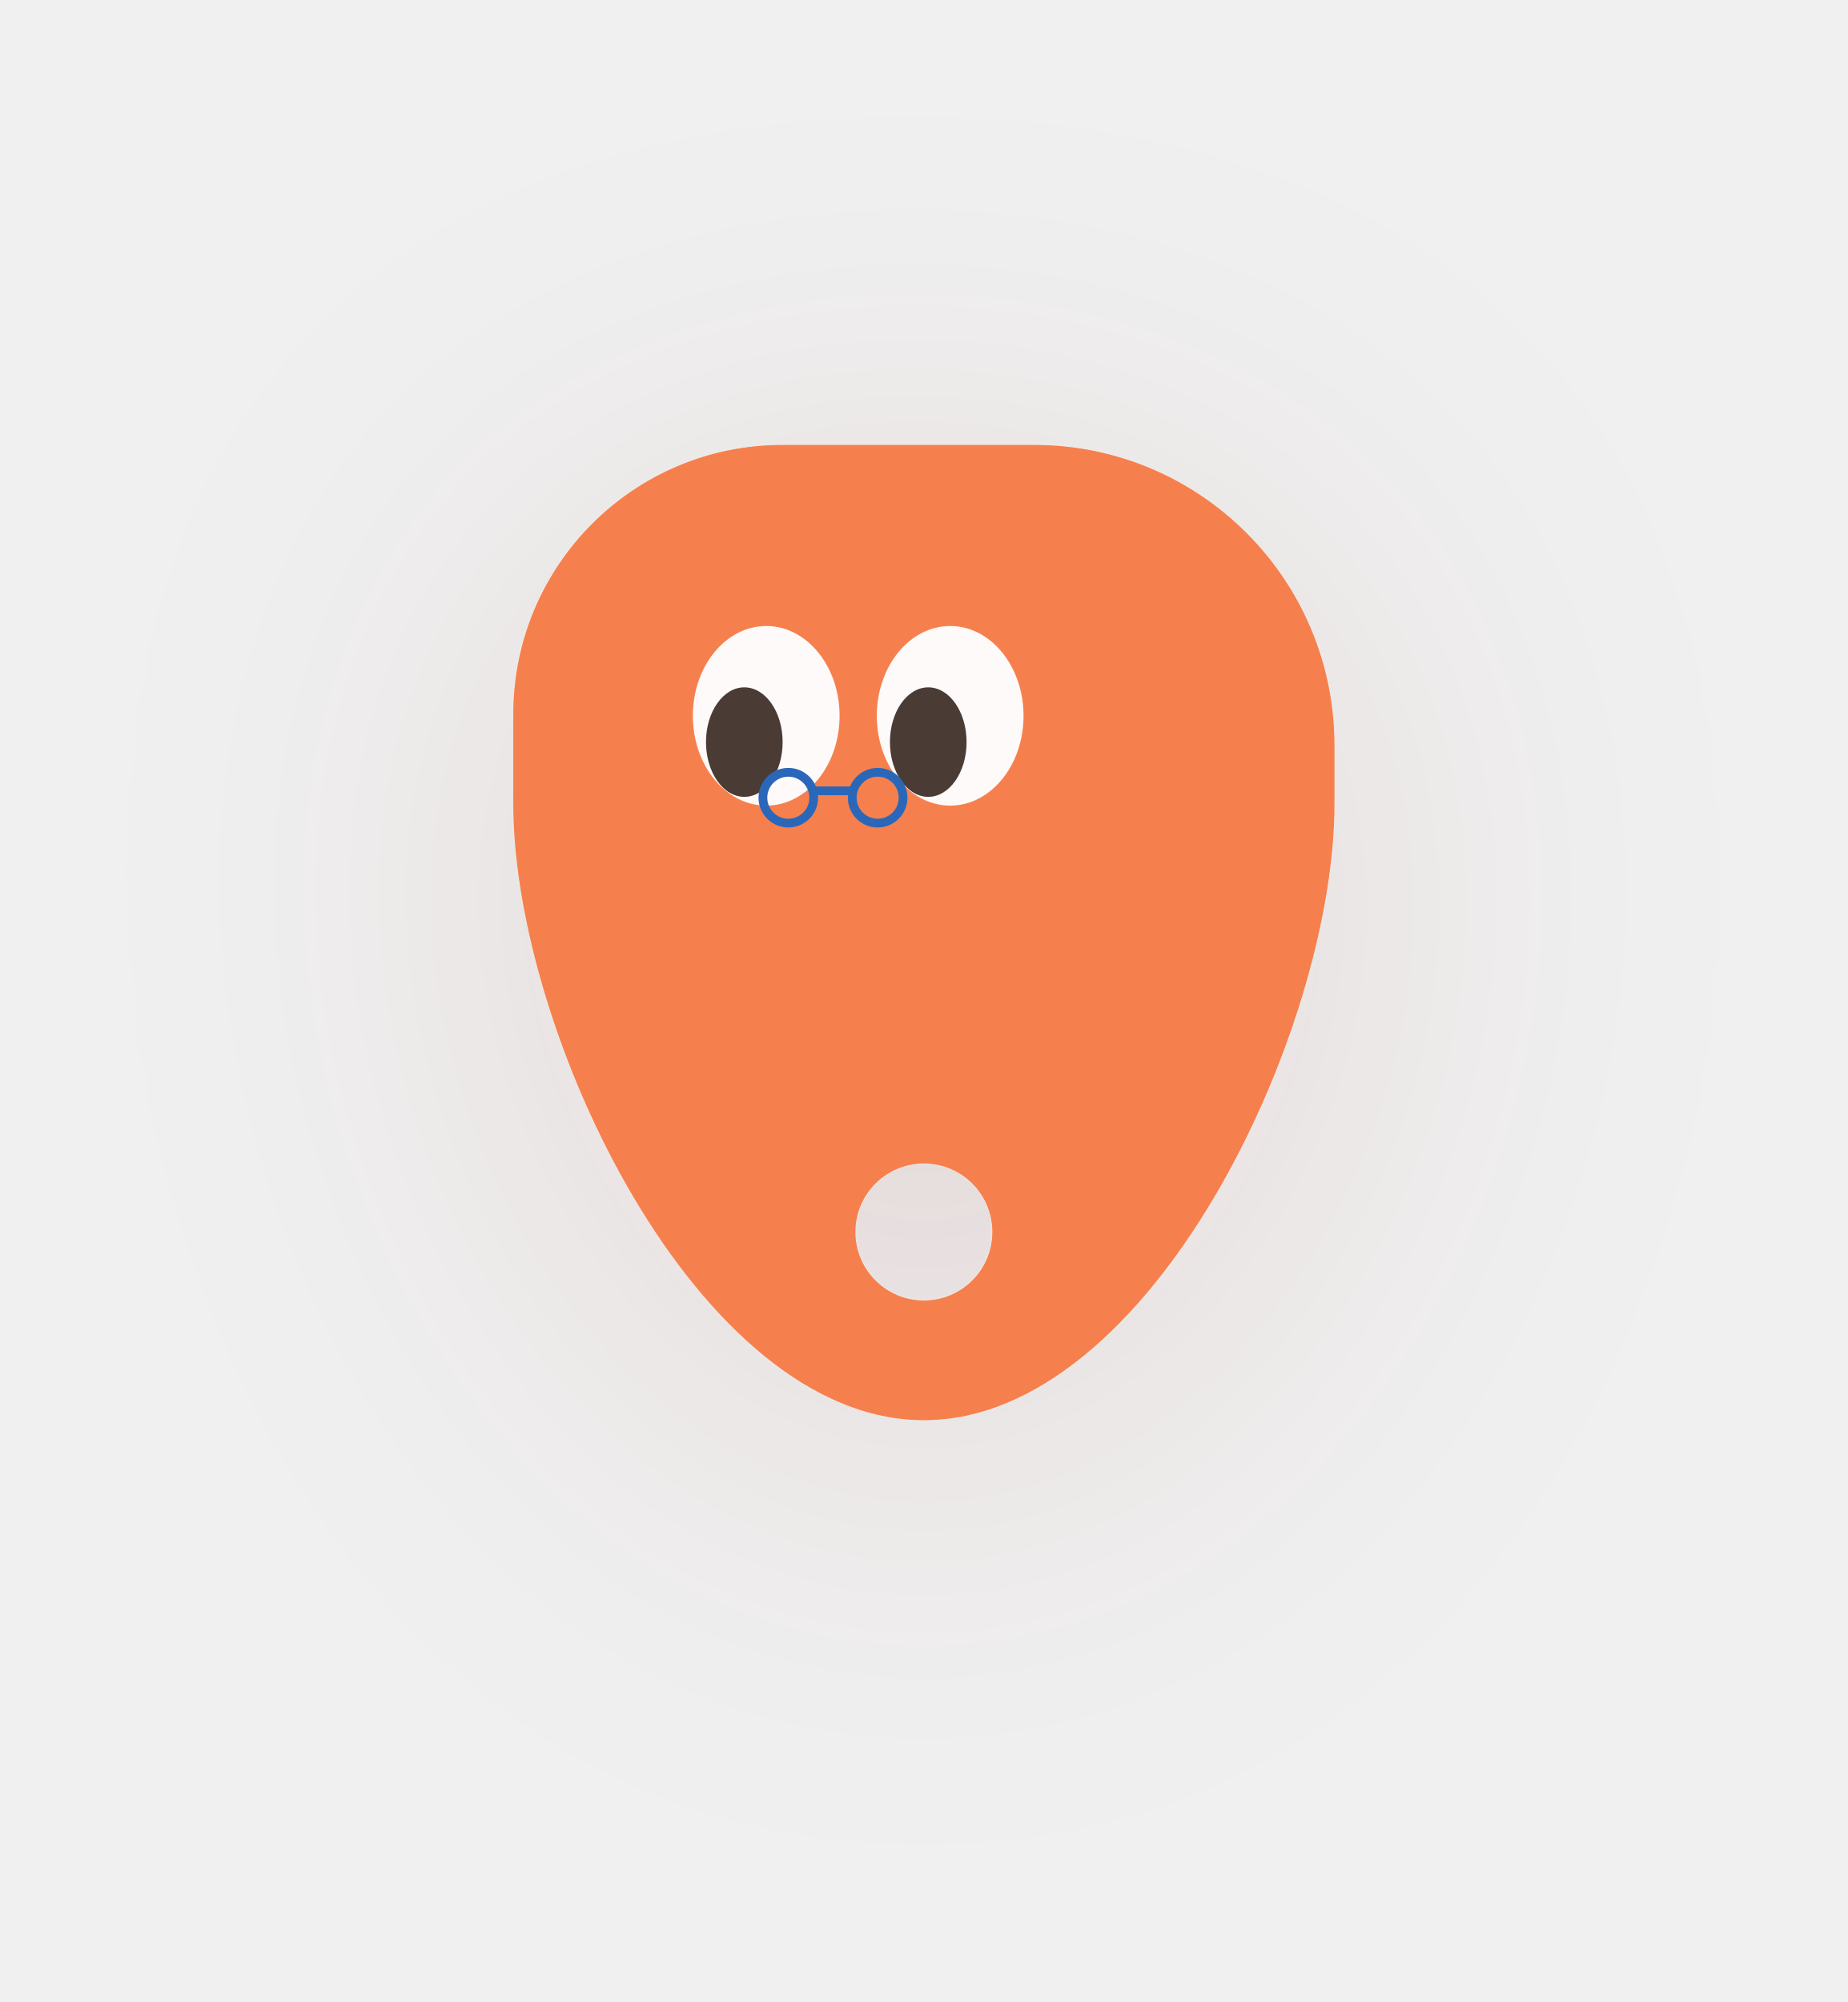
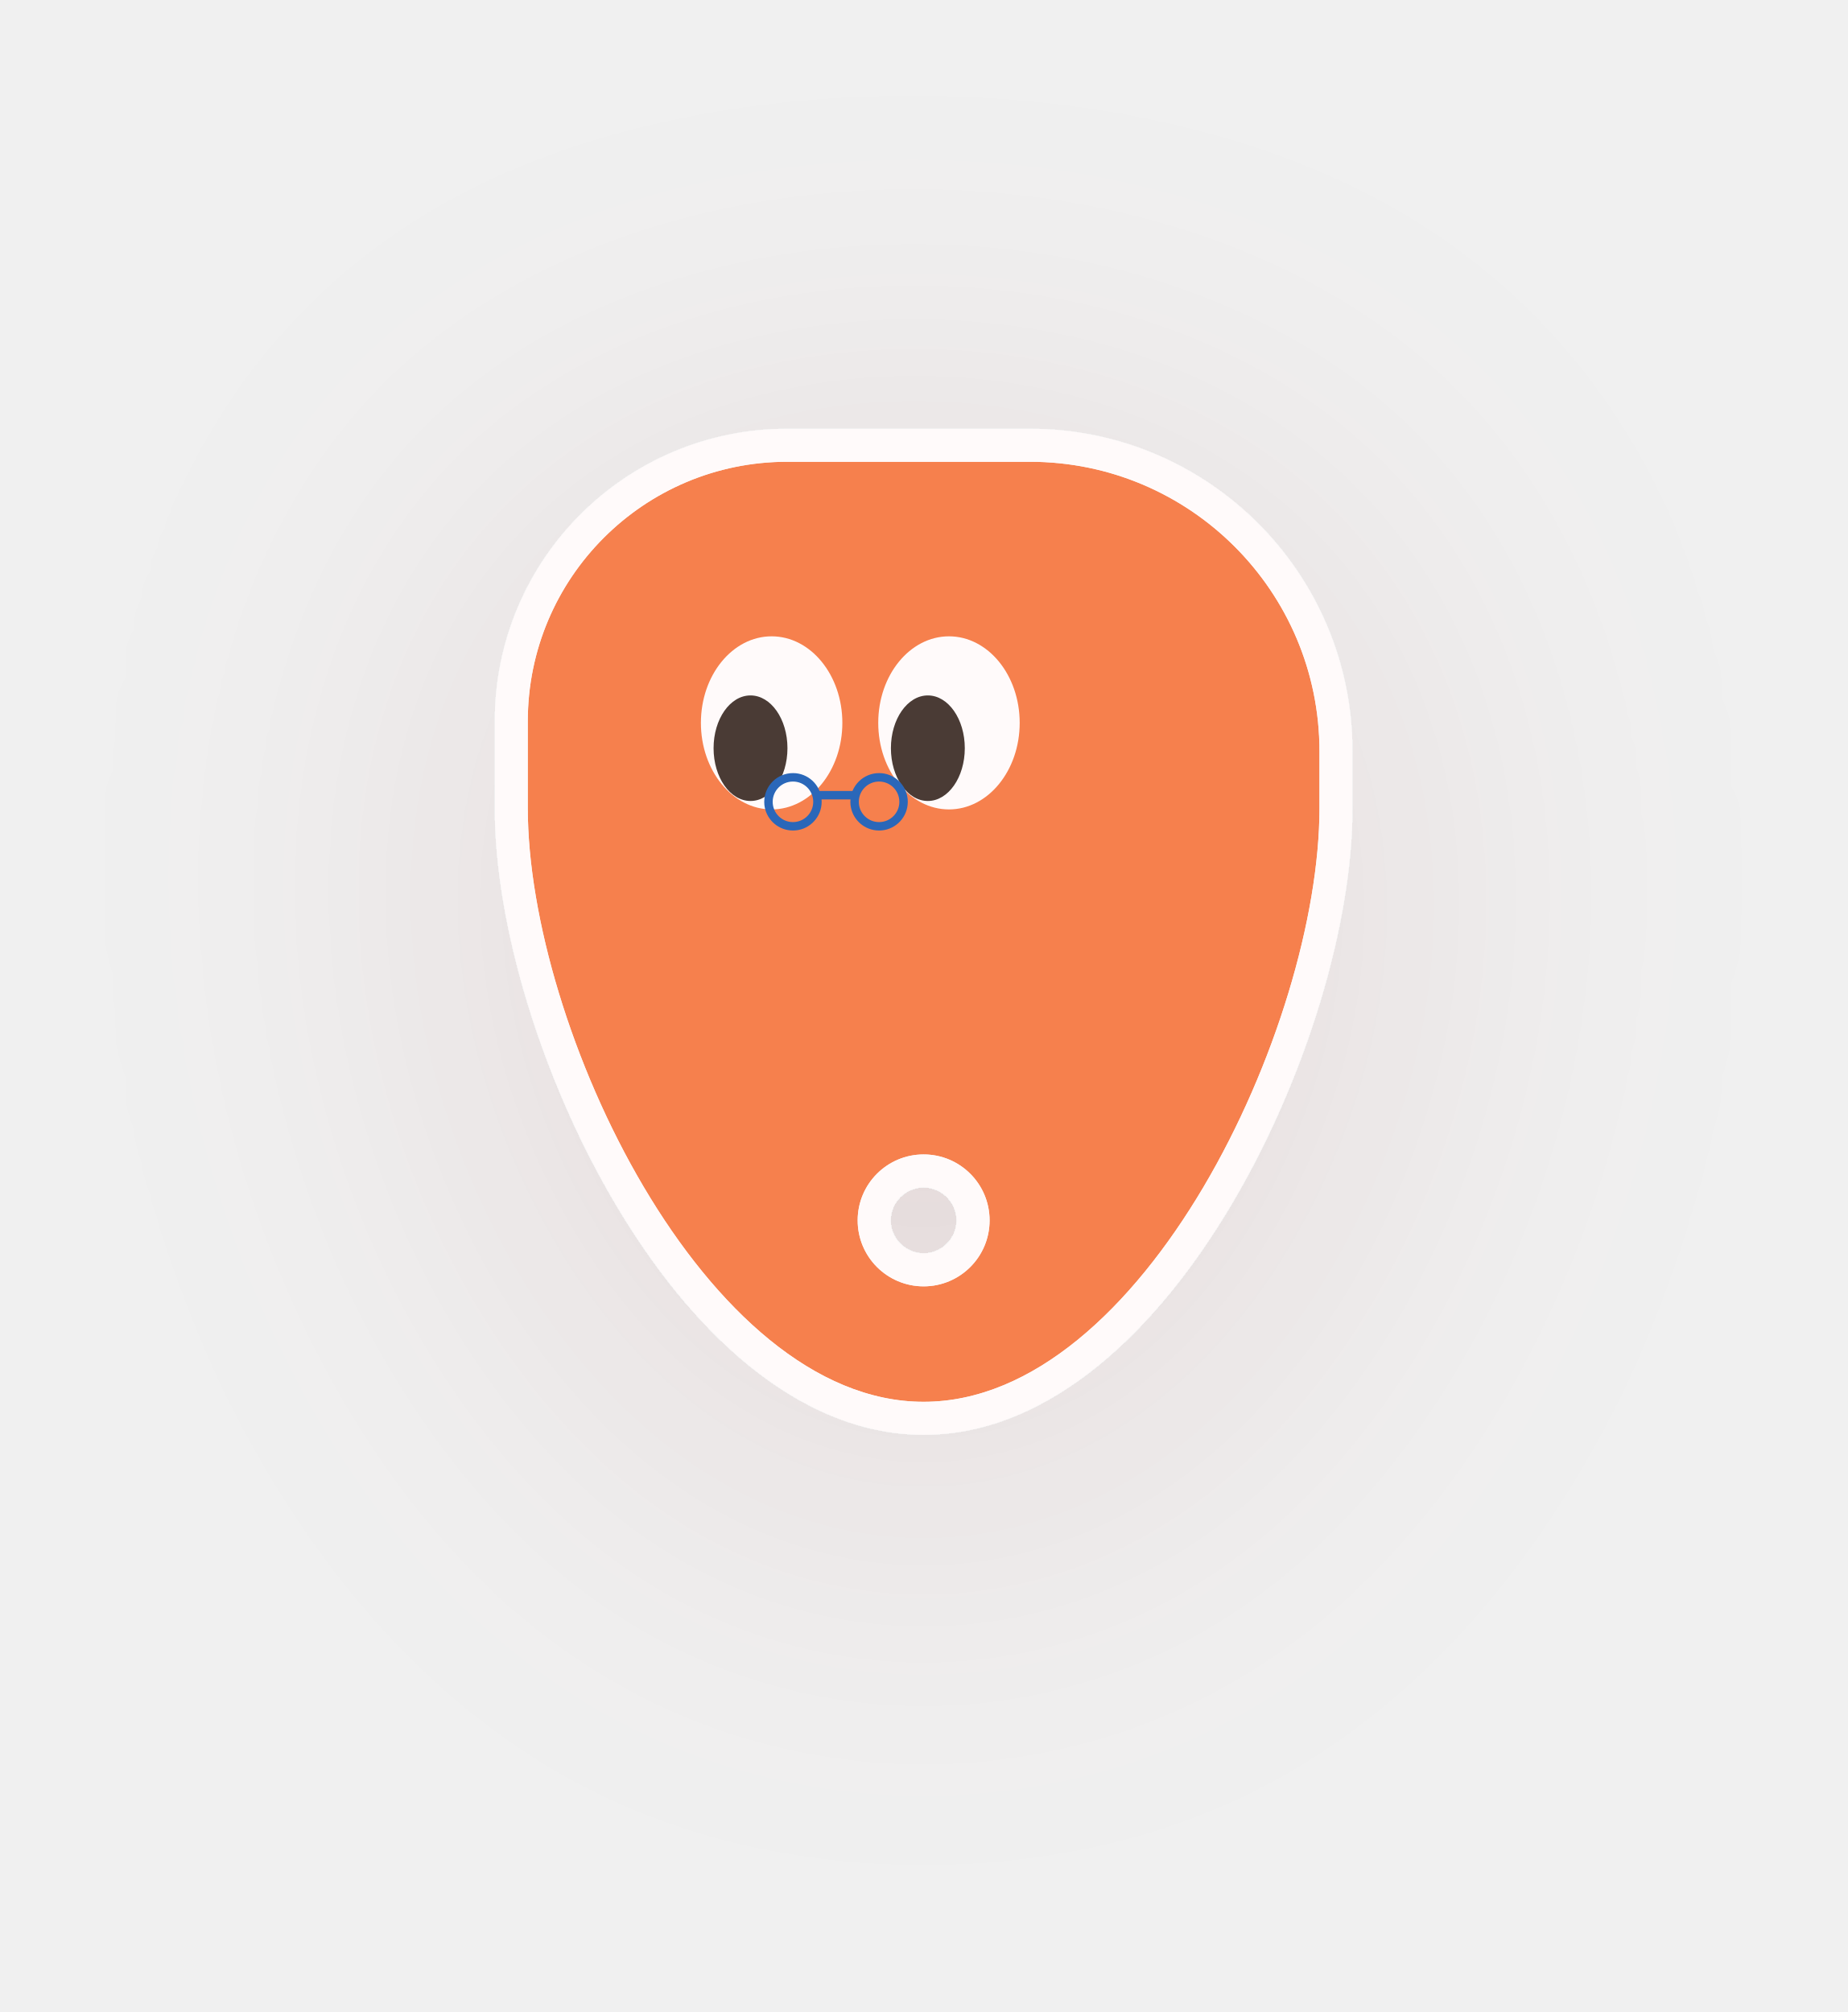
- <svg xmlns="http://www.w3.org/2000/svg" width="108" height="117" viewBox="0 0 108 117" fill="none">
-   <g filter="url(#filter0_d_1654_11807)">
-     <path d="M60.44 26C70.138 26 78 33.862 78 43.56V47C78 60.255 67.255 83 54 83C40.745 83 30 60.255 30 47V41.733C30 33.044 37.044 26 45.733 26H60.44ZM54 68C51.791 68 50 69.791 50 72C50 74.209 51.791 76 54 76C56.209 76 58 74.209 58 72C58 69.791 56.209 68 54 68Z" fill="#F6804D" />
-     <path d="M49.073 41.833C49.073 44.731 47.153 47.081 44.785 47.081C42.417 47.081 40.497 44.731 40.497 41.833C40.497 38.934 42.417 36.585 44.785 36.585C47.153 36.585 49.073 38.934 49.073 41.833Z" fill="#FFFAFA" />
-     <path d="M45.744 43.368C45.744 45.136 44.742 46.569 43.504 46.569C42.267 46.569 41.264 45.136 41.264 43.368C41.264 41.601 42.267 40.169 43.504 40.169C44.742 40.169 45.744 41.601 45.744 43.368Z" fill="#4A3B35" />
-     <path d="M59.825 41.833C59.825 44.731 57.905 47.081 55.537 47.081C53.169 47.081 51.249 44.731 51.249 41.833C51.249 38.934 53.169 36.585 55.537 36.585C57.905 36.585 59.825 38.934 59.825 41.833Z" fill="#FFFAFA" />
-     <path d="M56.496 43.368C56.496 45.136 55.493 46.569 54.256 46.569C53.019 46.569 52.016 45.136 52.016 43.368C52.016 41.601 53.019 40.169 54.256 40.169C55.493 40.169 56.496 41.601 56.496 43.368Z" fill="#4A3B35" />
-     <path d="M47.305 46.62C47.305 45.941 46.755 45.39 46.077 45.39C45.398 45.39 44.847 45.941 44.847 46.62C44.847 47.298 45.398 47.848 46.077 47.848V48.36L45.898 48.351C45.079 48.268 44.428 47.617 44.344 46.797L44.335 46.62C44.335 45.658 45.115 44.878 46.077 44.878L46.255 44.887C47.132 44.976 47.817 45.718 47.817 46.62L47.808 46.797C47.719 47.675 46.978 48.36 46.077 48.36V47.848C46.755 47.848 47.305 47.298 47.305 46.62Z" fill="#2A67B9" />
-     <path d="M52.528 46.62C52.528 45.941 51.977 45.39 51.299 45.39C50.62 45.39 50.069 45.941 50.069 46.62C50.07 47.298 50.62 47.848 51.299 47.848V48.36L51.12 48.351C50.301 48.268 49.65 47.617 49.566 46.797L49.558 46.62C49.558 45.658 50.337 44.878 51.299 44.878L51.477 44.887C52.354 44.976 53.039 45.718 53.039 46.62L53.03 46.797C52.941 47.675 52.2 48.36 51.299 48.36V47.848C51.977 47.848 52.527 47.298 52.528 46.62Z" fill="#2A67B9" />
-     <path d="M49.994 45.962V46.474H47.672V45.962H49.994Z" fill="#2A67B9" />
+ <svg xmlns="http://www.w3.org/2000/svg" width="56" height="61" viewBox="0 0 56 61" fill="none">
+   <g filter="url(#filter0_d_1701_10598)">
+     <mask id="path-1-outside-1_1701_10598" maskUnits="userSpaceOnUse" x="15" y="13" width="26" height="31" fill="black">
+       <rect fill="white" x="15" y="13" width="26" height="31" />
+       <path d="M31.22 14C36.069 14 40 17.931 40 22.78V24.5C40 31.127 34.627 42.5 28 42.5C21.373 42.5 16 31.127 16 24.5V21.867C16 17.523 19.523 14 23.867 14H31.22ZM28 35C26.895 35 26 35.895 26 37C26 38.105 26.895 39 28 39C29.105 39 30 38.105 30 37C30 35.895 29.105 35 28 35Z" />
+     </mask>
+     <path d="M31.22 14C36.069 14 40 17.931 40 22.78V24.5C40 31.127 34.627 42.5 28 42.5C21.373 42.5 16 31.127 16 24.5V21.867C16 17.523 19.523 14 23.867 14H31.22ZM28 35C26.895 35 26 35.895 26 37C26 38.105 26.895 39 28 39C29.105 39 30 38.105 30 37C30 35.895 29.105 35 28 35Z" fill="#F6804D" />
+     <path d="M31.22 14L31.22 13H31.22V14ZM40 22.78H41V22.78L40 22.78ZM16 24.5H15H16ZM31.22 14L31.22 15C35.517 15 39 18.483 39 22.78L40 22.78L41 22.78C41 17.379 36.621 13 31.22 13L31.22 14ZM40 22.78H39V24.5H40H41V22.78H40ZM40 24.5H39C39 27.598 37.726 31.924 35.625 35.476C34.579 37.244 33.358 38.77 32.039 39.844C30.722 40.918 29.36 41.5 28 41.5V42.5V43.5C29.954 43.5 31.749 42.661 33.303 41.395C34.855 40.13 36.22 38.398 37.346 36.494C39.588 32.704 41 28.029 41 24.5H40ZM28 42.5V41.5C26.64 41.5 25.278 40.918 23.961 39.844C22.642 38.77 21.421 37.244 20.375 35.476C18.274 31.924 17 27.598 17 24.5H16H15C15 28.029 16.412 32.704 18.654 36.494C19.78 38.398 21.145 40.13 22.697 41.395C24.251 42.661 26.046 43.5 28 43.5V42.5ZM16 24.5H17V21.867H16H15V24.5H16ZM16 21.867H17C17 18.075 20.075 15 23.867 15V14V13C18.97 13 15 16.97 15 21.867H16ZM23.867 14V15H31.22V14V13H23.867V14ZM28 35V34C26.343 34 25 35.343 25 37H26H27C27 36.448 27.448 36 28 36V35ZM26 37H25C25 38.657 26.343 40 28 40V39V38C27.448 38 27 37.552 27 37H26ZM28 39V40C29.657 40 31 38.657 31 37H30H29C29 37.552 28.552 38 28 38V39ZM30 37H31C31 35.343 29.657 34 28 34V35V36C28.552 36 29 36.448 29 37H30Z" fill="#FFFAFA" mask="url(#path-1-outside-1_1701_10598)" />
+     <path d="M25.536 21.916C25.536 23.365 24.576 24.54 23.392 24.54C22.208 24.54 21.248 23.365 21.248 21.916C21.248 20.467 22.208 19.292 23.392 19.292C24.576 19.292 25.536 20.467 25.536 21.916Z" fill="#FFFAFA" />
+     <path d="M23.872 22.684C23.872 23.568 23.37 24.284 22.752 24.284C22.133 24.284 21.632 23.568 21.632 22.684C21.632 21.8 22.133 21.084 22.752 21.084C23.37 21.084 23.872 21.8 23.872 22.684Z" fill="#4A3B35" />
+     <path d="M30.912 21.916C30.912 23.365 29.952 24.54 28.768 24.54C27.584 24.54 26.624 23.365 26.624 21.916C26.624 20.467 27.584 19.292 28.768 19.292C29.952 19.292 30.912 20.467 30.912 21.916Z" fill="#FFFAFA" />
+     <path d="M29.248 22.684C29.248 23.568 28.746 24.284 28.128 24.284C27.509 24.284 27.008 23.568 27.008 22.684C27.008 21.8 27.509 21.084 28.128 21.084C28.746 21.084 29.248 21.8 29.248 22.684Z" fill="#4A3B35" />
+     <path d="M24.653 24.31C24.653 23.97 24.378 23.695 24.039 23.695C23.699 23.695 23.424 23.97 23.424 24.31C23.424 24.649 23.699 24.924 24.039 24.924V25.18L23.949 25.175C23.54 25.134 23.214 24.808 23.172 24.398L23.168 24.31C23.168 23.829 23.558 23.439 24.039 23.439L24.128 23.443C24.566 23.488 24.909 23.859 24.909 24.31L24.904 24.398C24.86 24.837 24.489 25.18 24.039 25.18V24.924C24.378 24.924 24.653 24.649 24.653 24.31Z" fill="#2A67B9" />
+     <path d="M27.264 24.31C27.264 23.97 26.989 23.695 26.649 23.695C26.31 23.695 26.035 23.97 26.035 24.31C26.035 24.649 26.31 24.924 26.649 24.924V25.18L26.56 25.175C26.151 25.134 25.825 24.808 25.783 24.398L25.779 24.31C25.779 23.829 26.169 23.439 26.649 23.439L26.738 23.443C27.177 23.488 27.52 23.859 27.52 24.31L27.515 24.398C27.471 24.837 27.1 25.18 26.649 25.18V24.924C26.989 24.924 27.264 24.649 27.264 24.31Z" fill="#2A67B9" />
+     <path d="M25.997 23.981V24.237H24.836V23.981H25.997Z" fill="#2A67B9" />
  </g>
  <defs>
-     <filter id="filter0_d_1654_11807" x="0" y="0" width="108" height="117" filterUnits="userSpaceOnUse" color-interpolation-filters="sRGB">
+     <filter id="filter0_d_1701_10598" x="0" y="0" width="56" height="60.5" filterUnits="userSpaceOnUse" color-interpolation-filters="sRGB">
      <feFlood flood-opacity="0" result="BackgroundImageFix" />
      <feColorMatrix in="SourceAlpha" type="matrix" values="0 0 0 0 0 0 0 0 0 0 0 0 0 0 0 0 0 0 127 0" result="hardAlpha" />
-       <feOffset dy="4" />
-       <feGaussianBlur stdDeviation="15" />
+       <feOffset dy="2" />
+       <feGaussianBlur stdDeviation="7.5" />
      <feComposite in2="hardAlpha" operator="out" />
      <feColorMatrix type="matrix" values="0 0 0 0 0.471 0 0 0 0 0 0 0 0 0 0 0 0 0 0.1 0" />
-       <feBlend mode="normal" in2="BackgroundImageFix" result="effect1_dropShadow_1654_11807" />
-       <feBlend mode="normal" in="SourceGraphic" in2="effect1_dropShadow_1654_11807" result="shape" />
+       <feBlend mode="normal" in2="BackgroundImageFix" result="effect1_dropShadow_1701_10598" />
+       <feBlend mode="normal" in="SourceGraphic" in2="effect1_dropShadow_1701_10598" result="shape" />
    </filter>
  </defs>
</svg>
